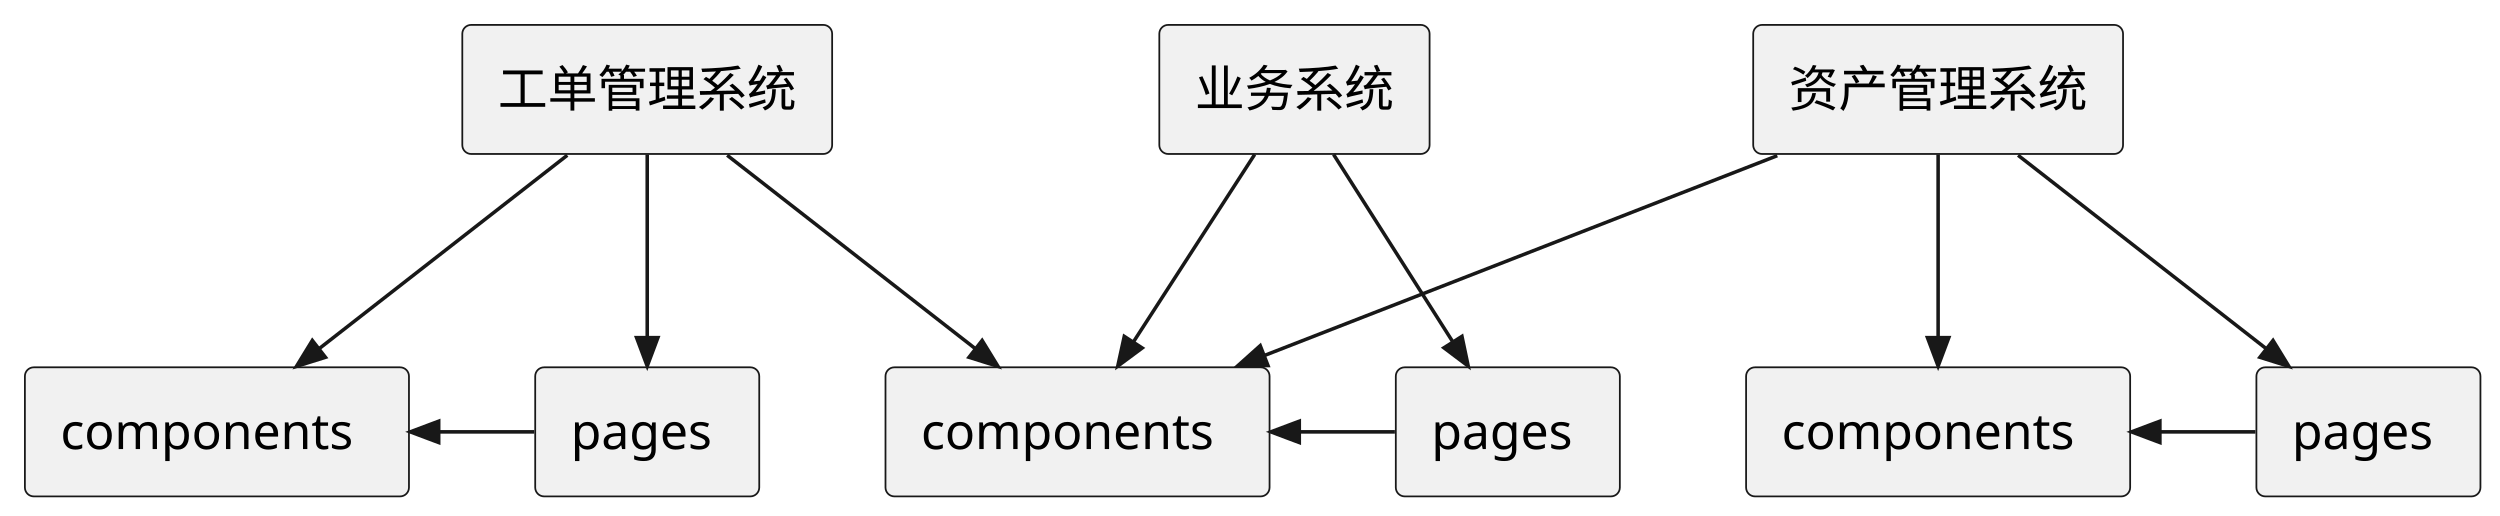
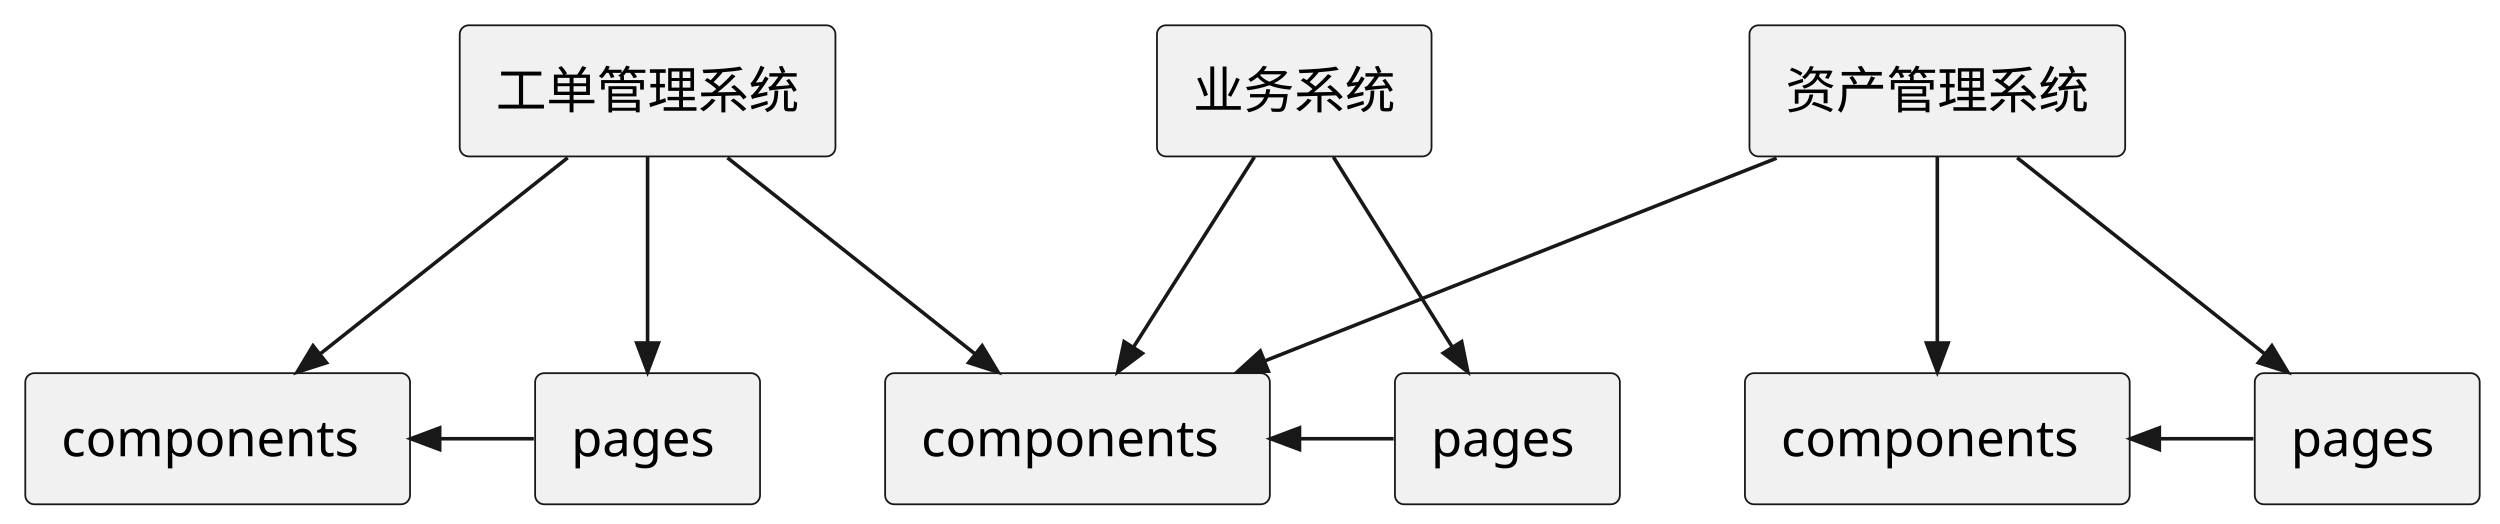
- <svg xmlns="http://www.w3.org/2000/svg" contentStyleType="text/css" height="145px" preserveAspectRatio="none" style="width:703px;height:145px;background:#FFFFFF;" version="1.1" viewBox="0 0 703 145" width="703px" zoomAndPan="magnify">
+ <svg xmlns="http://www.w3.org/2000/svg" contentStyleType="text/css" height="145px" preserveAspectRatio="none" style="width:692px;height:145px;background:#FFFFFF;" version="1.1" viewBox="0 0 692 145" width="692px" zoomAndPan="magnify">
  <defs />
  <g>
    <g id="elem_ERC">
-       <rect fill="#F1F1F1" height="36.297" rx="2.5" ry="2.5" style="stroke:#181818;stroke-width:0.5;" width="76" x="326" y="7" />
-       <text fill="#000000" font-family="sans-serif" font-size="14" lengthAdjust="spacing" textLength="56" x="336" y="29.995">业务系统</text>
+       <rect fill="#F1F1F1" height="36.297" rx="2.5" ry="2.5" style="stroke:#181818;stroke-width:0.5;" width="76" x="320.25" y="7" />
+       <text fill="#000000" font-family="sans-serif" font-size="14" lengthAdjust="spacing" textLength="56" x="330.25" y="29.995">业务系统</text>
    </g>
    <g id="elem_ERC_COMPONENTS">
-       <rect fill="#F1F1F1" height="36.297" rx="2.5" ry="2.5" style="stroke:#181818;stroke-width:0.5;" width="108" x="249" y="103.29" />
-       <text fill="#000000" font-family="sans-serif" font-size="14" lengthAdjust="spacing" textLength="88" x="259" y="126.285">components</text>
+       <rect fill="#F1F1F1" height="36.297" rx="2.5" ry="2.5" style="stroke:#181818;stroke-width:0.5;" width="106.495" x="245" y="103.29" />
+       <text fill="#000000" font-family="sans-serif" font-size="14" lengthAdjust="spacing" textLength="86.495" x="255" y="126.285">components</text>
    </g>
    <g id="elem_ERC_PAGES">
-       <rect fill="#F1F1F1" height="36.297" rx="2.5" ry="2.5" style="stroke:#181818;stroke-width:0.5;" width="63" x="392.5" y="103.29" />
-       <text fill="#000000" font-family="sans-serif" font-size="14" lengthAdjust="spacing" textLength="43" x="402.5" y="126.285">pages</text>
+       <rect fill="#F1F1F1" height="36.297" rx="2.5" ry="2.5" style="stroke:#181818;stroke-width:0.5;" width="62.26" x="386.12" y="103.29" />
+       <text fill="#000000" font-family="sans-serif" font-size="14" lengthAdjust="spacing" textLength="42.26" x="396.12" y="126.285">pages</text>
    </g>
    <g id="elem_ASSETS">
-       <rect fill="#F1F1F1" height="36.297" rx="2.5" ry="2.5" style="stroke:#181818;stroke-width:0.5;" width="104" x="493" y="7" />
-       <text fill="#000000" font-family="sans-serif" font-size="14" lengthAdjust="spacing" textLength="84" x="503" y="29.995">资产管理系统</text>
+       <rect fill="#F1F1F1" height="36.297" rx="2.5" ry="2.5" style="stroke:#181818;stroke-width:0.5;" width="104" x="484.25" y="7" />
+       <text fill="#000000" font-family="sans-serif" font-size="14" lengthAdjust="spacing" textLength="84" x="494.25" y="29.995">资产管理系统</text>
    </g>
    <g id="elem_ASSETS_COMPONENTS">
-       <rect fill="#F1F1F1" height="36.297" rx="2.5" ry="2.5" style="stroke:#181818;stroke-width:0.5;" width="108" x="491" y="103.29" />
-       <text fill="#000000" font-family="sans-serif" font-size="14" lengthAdjust="spacing" textLength="88" x="501" y="126.285">components</text>
+       <rect fill="#F1F1F1" height="36.297" rx="2.5" ry="2.5" style="stroke:#181818;stroke-width:0.5;" width="106.495" x="483" y="103.29" />
+       <text fill="#000000" font-family="sans-serif" font-size="14" lengthAdjust="spacing" textLength="86.495" x="493" y="126.285">components</text>
    </g>
    <g id="elem_ASSETS_PAGES">
-       <rect fill="#F1F1F1" height="36.297" rx="2.5" ry="2.5" style="stroke:#181818;stroke-width:0.5;" width="63" x="634.5" y="103.29" />
-       <text fill="#000000" font-family="sans-serif" font-size="14" lengthAdjust="spacing" textLength="43" x="644.5" y="126.285">pages</text>
+       <rect fill="#F1F1F1" height="36.297" rx="2.5" ry="2.5" style="stroke:#181818;stroke-width:0.5;" width="62.26" x="624.12" y="103.29" />
+       <text fill="#000000" font-family="sans-serif" font-size="14" lengthAdjust="spacing" textLength="42.26" x="634.12" y="126.285">pages</text>
    </g>
    <g id="elem_TICKET">
-       <rect fill="#F1F1F1" height="36.297" rx="2.5" ry="2.5" style="stroke:#181818;stroke-width:0.5;" width="104" x="130" y="7" />
-       <text fill="#000000" font-family="sans-serif" font-size="14" lengthAdjust="spacing" textLength="84" x="140" y="29.995">工单管理系统</text>
+       <rect fill="#F1F1F1" height="36.297" rx="2.5" ry="2.5" style="stroke:#181818;stroke-width:0.5;" width="104" x="127.25" y="7" />
+       <text fill="#000000" font-family="sans-serif" font-size="14" lengthAdjust="spacing" textLength="84" x="137.25" y="29.995">工单管理系统</text>
    </g>
    <g id="elem_TICKET_COMPONENTS">
-       <rect fill="#F1F1F1" height="36.297" rx="2.5" ry="2.5" style="stroke:#181818;stroke-width:0.5;" width="108" x="7" y="103.29" />
-       <text fill="#000000" font-family="sans-serif" font-size="14" lengthAdjust="spacing" textLength="88" x="17" y="126.285">components</text>
+       <rect fill="#F1F1F1" height="36.297" rx="2.5" ry="2.5" style="stroke:#181818;stroke-width:0.5;" width="106.495" x="7" y="103.29" />
+       <text fill="#000000" font-family="sans-serif" font-size="14" lengthAdjust="spacing" textLength="86.495" x="17" y="126.285">components</text>
    </g>
    <g id="elem_TICKET_PAGES">
-       <rect fill="#F1F1F1" height="36.297" rx="2.5" ry="2.5" style="stroke:#181818;stroke-width:0.5;" width="63" x="150.5" y="103.29" />
-       <text fill="#000000" font-family="sans-serif" font-size="14" lengthAdjust="spacing" textLength="43" x="160.5" y="126.285">pages</text>
+       <rect fill="#F1F1F1" height="36.297" rx="2.5" ry="2.5" style="stroke:#181818;stroke-width:0.5;" width="62.26" x="148.12" y="103.29" />
+       <text fill="#000000" font-family="sans-serif" font-size="14" lengthAdjust="spacing" textLength="42.26" x="158.12" y="126.285">pages</text>
    </g>
    <g id="link_ERC_ERC_COMPONENTS">
-       <path d="M352.81,43.44 C341.87,60.35 329.657,79.244 318.667,96.224 " fill="none" id="ERC-to-ERC_COMPONENTS" style="stroke:#181818;stroke-width:1.0;" />
-       <polygon fill="#181818" points="314.32,102.94,321.185,97.854,316.148,94.594,314.32,102.94" style="stroke:#181818;stroke-width:1.0;" />
+       <path d="M347.24,43.44 C336.48,60.35 324.483,79.21 313.683,96.19 " fill="none" id="ERC-to-ERC_COMPONENTS" style="stroke:#181818;stroke-width:1.0;" />
+       <polygon fill="#181818" points="309.39,102.94,316.215,97.8,311.152,94.58,309.39,102.94" style="stroke:#181818;stroke-width:1.0;" />
    </g>
    <g id="link_ERC_ERC_PAGES">
-       <path d="M375,43.44 C385.76,60.35 397.767,79.21 408.567,96.19 " fill="none" id="ERC-to-ERC_PAGES" style="stroke:#181818;stroke-width:1.0;" />
-       <polygon fill="#181818" points="412.86,102.94,411.098,94.58,406.035,97.8,412.86,102.94" style="stroke:#181818;stroke-width:1.0;" />
+       <path d="M369.07,43.44 C379.65,60.35 391.428,79.177 402.048,96.157 " fill="none" id="ERC-to-ERC_PAGES" style="stroke:#181818;stroke-width:1.0;" />
+       <polygon fill="#181818" points="406.29,102.94,404.591,94.567,399.504,97.748,406.29,102.94" style="stroke:#181818;stroke-width:1.0;" />
    </g>
    <g id="link_ERC_COMPONENTS_ERC_PAGES">
-       <path d="M365.36,121.44 C376.98,121.44 380.61,121.44 392.24,121.44 " fill="none" id="ERC_COMPONENTS-backto-ERC_PAGES" style="stroke:#181818;stroke-width:1.0;" />
-       <polygon fill="#181818" points="357.36,121.44,365.36,124.44,365.36,118.44,357.36,121.44" style="stroke:#181818;stroke-width:1.0;" />
+       <path d="M359.7,121.44 C371.06,121.44 374.41,121.44 385.76,121.44 " fill="none" id="ERC_COMPONENTS-backto-ERC_PAGES" style="stroke:#181818;stroke-width:1.0;" />
+       <polygon fill="#181818" points="351.7,121.44,359.7,124.44,359.7,118.44,351.7,121.44" style="stroke:#181818;stroke-width:1.0;" />
    </g>
    <g id="link_ASSETS_ASSETS_COMPONENTS">
-       <path d="M545,43.44 C545,60.35 545,77.96 545,94.94 " fill="none" id="ASSETS-to-ASSETS_COMPONENTS" style="stroke:#181818;stroke-width:1.0;" />
-       <polygon fill="#181818" points="545,102.94,548,94.94,542,94.94,545,102.94" style="stroke:#181818;stroke-width:1.0;" />
+       <path d="M536.25,43.44 C536.25,60.35 536.25,77.96 536.25,94.94 " fill="none" id="ASSETS-to-ASSETS_COMPONENTS" style="stroke:#181818;stroke-width:1.0;" />
+       <polygon fill="#181818" points="536.25,102.94,539.25,94.94,533.25,94.94,536.25,102.94" style="stroke:#181818;stroke-width:1.0;" />
    </g>
    <g id="link_ASSETS_ASSETS_PAGES">
-       <path d="M567.48,43.66 C589.21,60.6 615.641,81.191 637.331,98.101 " fill="none" id="ASSETS-to-ASSETS_PAGES" style="stroke:#181818;stroke-width:1.0;" />
-       <polygon fill="#181818" points="643.64,103.02,639.175,95.735,635.486,100.467,643.64,103.02" style="stroke:#181818;stroke-width:1.0;" />
+       <path d="M558.35,43.66 C579.73,60.6 605.661,81.14 626.991,98.05 " fill="none" id="ASSETS-to-ASSETS_PAGES" style="stroke:#181818;stroke-width:1.0;" />
+       <polygon fill="#181818" points="633.26,103.02,628.855,95.699,625.127,100.401,633.26,103.02" style="stroke:#181818;stroke-width:1.0;" />
    </g>
    <g id="link_ASSETS_COMPONENTS_ASSETS_PAGES">
-       <path d="M607.36,121.44 C618.98,121.44 622.61,121.44 634.24,121.44 " fill="none" id="ASSETS_COMPONENTS-backto-ASSETS_PAGES" style="stroke:#181818;stroke-width:1.0;" />
-       <polygon fill="#181818" points="599.36,121.44,607.36,124.44,607.36,118.44,599.36,121.44" style="stroke:#181818;stroke-width:1.0;" />
+       <path d="M597.7,121.44 C609.06,121.44 612.41,121.44 623.76,121.44 " fill="none" id="ASSETS_COMPONENTS-backto-ASSETS_PAGES" style="stroke:#181818;stroke-width:1.0;" />
+       <polygon fill="#181818" points="589.7,121.44,597.7,124.44,597.7,118.44,589.7,121.44" style="stroke:#181818;stroke-width:1.0;" />
    </g>
    <g id="link_TICKET_TICKET_COMPONENTS">
-       <path d="M159.52,43.66 C137.79,60.6 111.359,81.191 89.669,98.101 " fill="none" id="TICKET-to-TICKET_COMPONENTS" style="stroke:#181818;stroke-width:1.0;" />
-       <polygon fill="#181818" points="83.36,103.02,91.514,100.467,87.825,95.735,83.36,103.02" style="stroke:#181818;stroke-width:1.0;" />
+       <path d="M157.14,43.66 C135.77,60.6 109.84,81.141 88.5,98.052 " fill="none" id="TICKET-to-TICKET_COMPONENTS" style="stroke:#181818;stroke-width:1.0;" />
+       <polygon fill="#181818" points="82.23,103.02,90.363,100.403,86.637,95.7,82.23,103.02" style="stroke:#181818;stroke-width:1.0;" />
    </g>
    <g id="link_TICKET_TICKET_PAGES">
-       <path d="M182,43.44 C182,60.35 182,77.96 182,94.94 " fill="none" id="TICKET-to-TICKET_PAGES" style="stroke:#181818;stroke-width:1.0;" />
-       <polygon fill="#181818" points="182,102.94,185,94.94,179,94.94,182,102.94" style="stroke:#181818;stroke-width:1.0;" />
+       <path d="M179.25,43.44 C179.25,60.35 179.25,77.96 179.25,94.94 " fill="none" id="TICKET-to-TICKET_PAGES" style="stroke:#181818;stroke-width:1.0;" />
+       <polygon fill="#181818" points="179.25,102.94,182.25,94.94,176.25,94.94,179.25,102.94" style="stroke:#181818;stroke-width:1.0;" />
    </g>
    <g id="link_TICKET_COMPONENTS_TICKET_PAGES">
-       <path d="M123.36,121.44 C134.98,121.44 138.61,121.44 150.24,121.44 " fill="none" id="TICKET_COMPONENTS-backto-TICKET_PAGES" style="stroke:#181818;stroke-width:1.0;" />
-       <polygon fill="#181818" points="115.36,121.44,123.36,124.44,123.36,118.44,115.36,121.44" style="stroke:#181818;stroke-width:1.0;" />
+       <path d="M121.7,121.44 C133.06,121.44 136.41,121.44 147.76,121.44 " fill="none" id="TICKET_COMPONENTS-backto-TICKET_PAGES" style="stroke:#181818;stroke-width:1.0;" />
+       <polygon fill="#181818" points="113.7,121.44,121.7,124.44,121.7,118.44,113.7,121.44" style="stroke:#181818;stroke-width:1.0;" />
    </g>
    <g id="link_ASSETS_ERC_COMPONENTS">
-       <path d="M499.77,43.77 C456.4,60.67 398.764,83.126 355.464,99.996 " fill="none" id="ASSETS-to-ERC_COMPONENTS" style="stroke:#181818;stroke-width:1.0;" />
-       <polygon fill="#181818" points="348.01,102.9,356.553,102.791,354.375,97.2,348.01,102.9" style="stroke:#181818;stroke-width:1.0;" />
+       <path d="M491.76,43.77 C449.11,60.67 392.527,83.083 349.957,99.953 " fill="none" id="ASSETS-to-ERC_COMPONENTS" style="stroke:#181818;stroke-width:1.0;" />
+       <polygon fill="#181818" points="342.52,102.9,351.062,102.742,348.852,97.164,342.52,102.9" style="stroke:#181818;stroke-width:1.0;" />
    </g>
    <g id="link_TICKET_ERC_COMPONENTS">
-       <path d="M204.48,43.66 C226.21,60.6 252.641,81.191 274.331,98.101 " fill="none" id="TICKET-to-ERC_COMPONENTS" style="stroke:#181818;stroke-width:1.0;" />
-       <polygon fill="#181818" points="280.64,103.02,276.175,95.735,272.486,100.467,280.64,103.02" style="stroke:#181818;stroke-width:1.0;" />
+       <path d="M201.35,43.66 C222.73,60.6 248.661,81.14 269.991,98.05 " fill="none" id="TICKET-to-ERC_COMPONENTS" style="stroke:#181818;stroke-width:1.0;" />
+       <polygon fill="#181818" points="276.26,103.02,271.855,95.699,268.127,100.401,276.26,103.02" style="stroke:#181818;stroke-width:1.0;" />
    </g>
  </g>
</svg>
